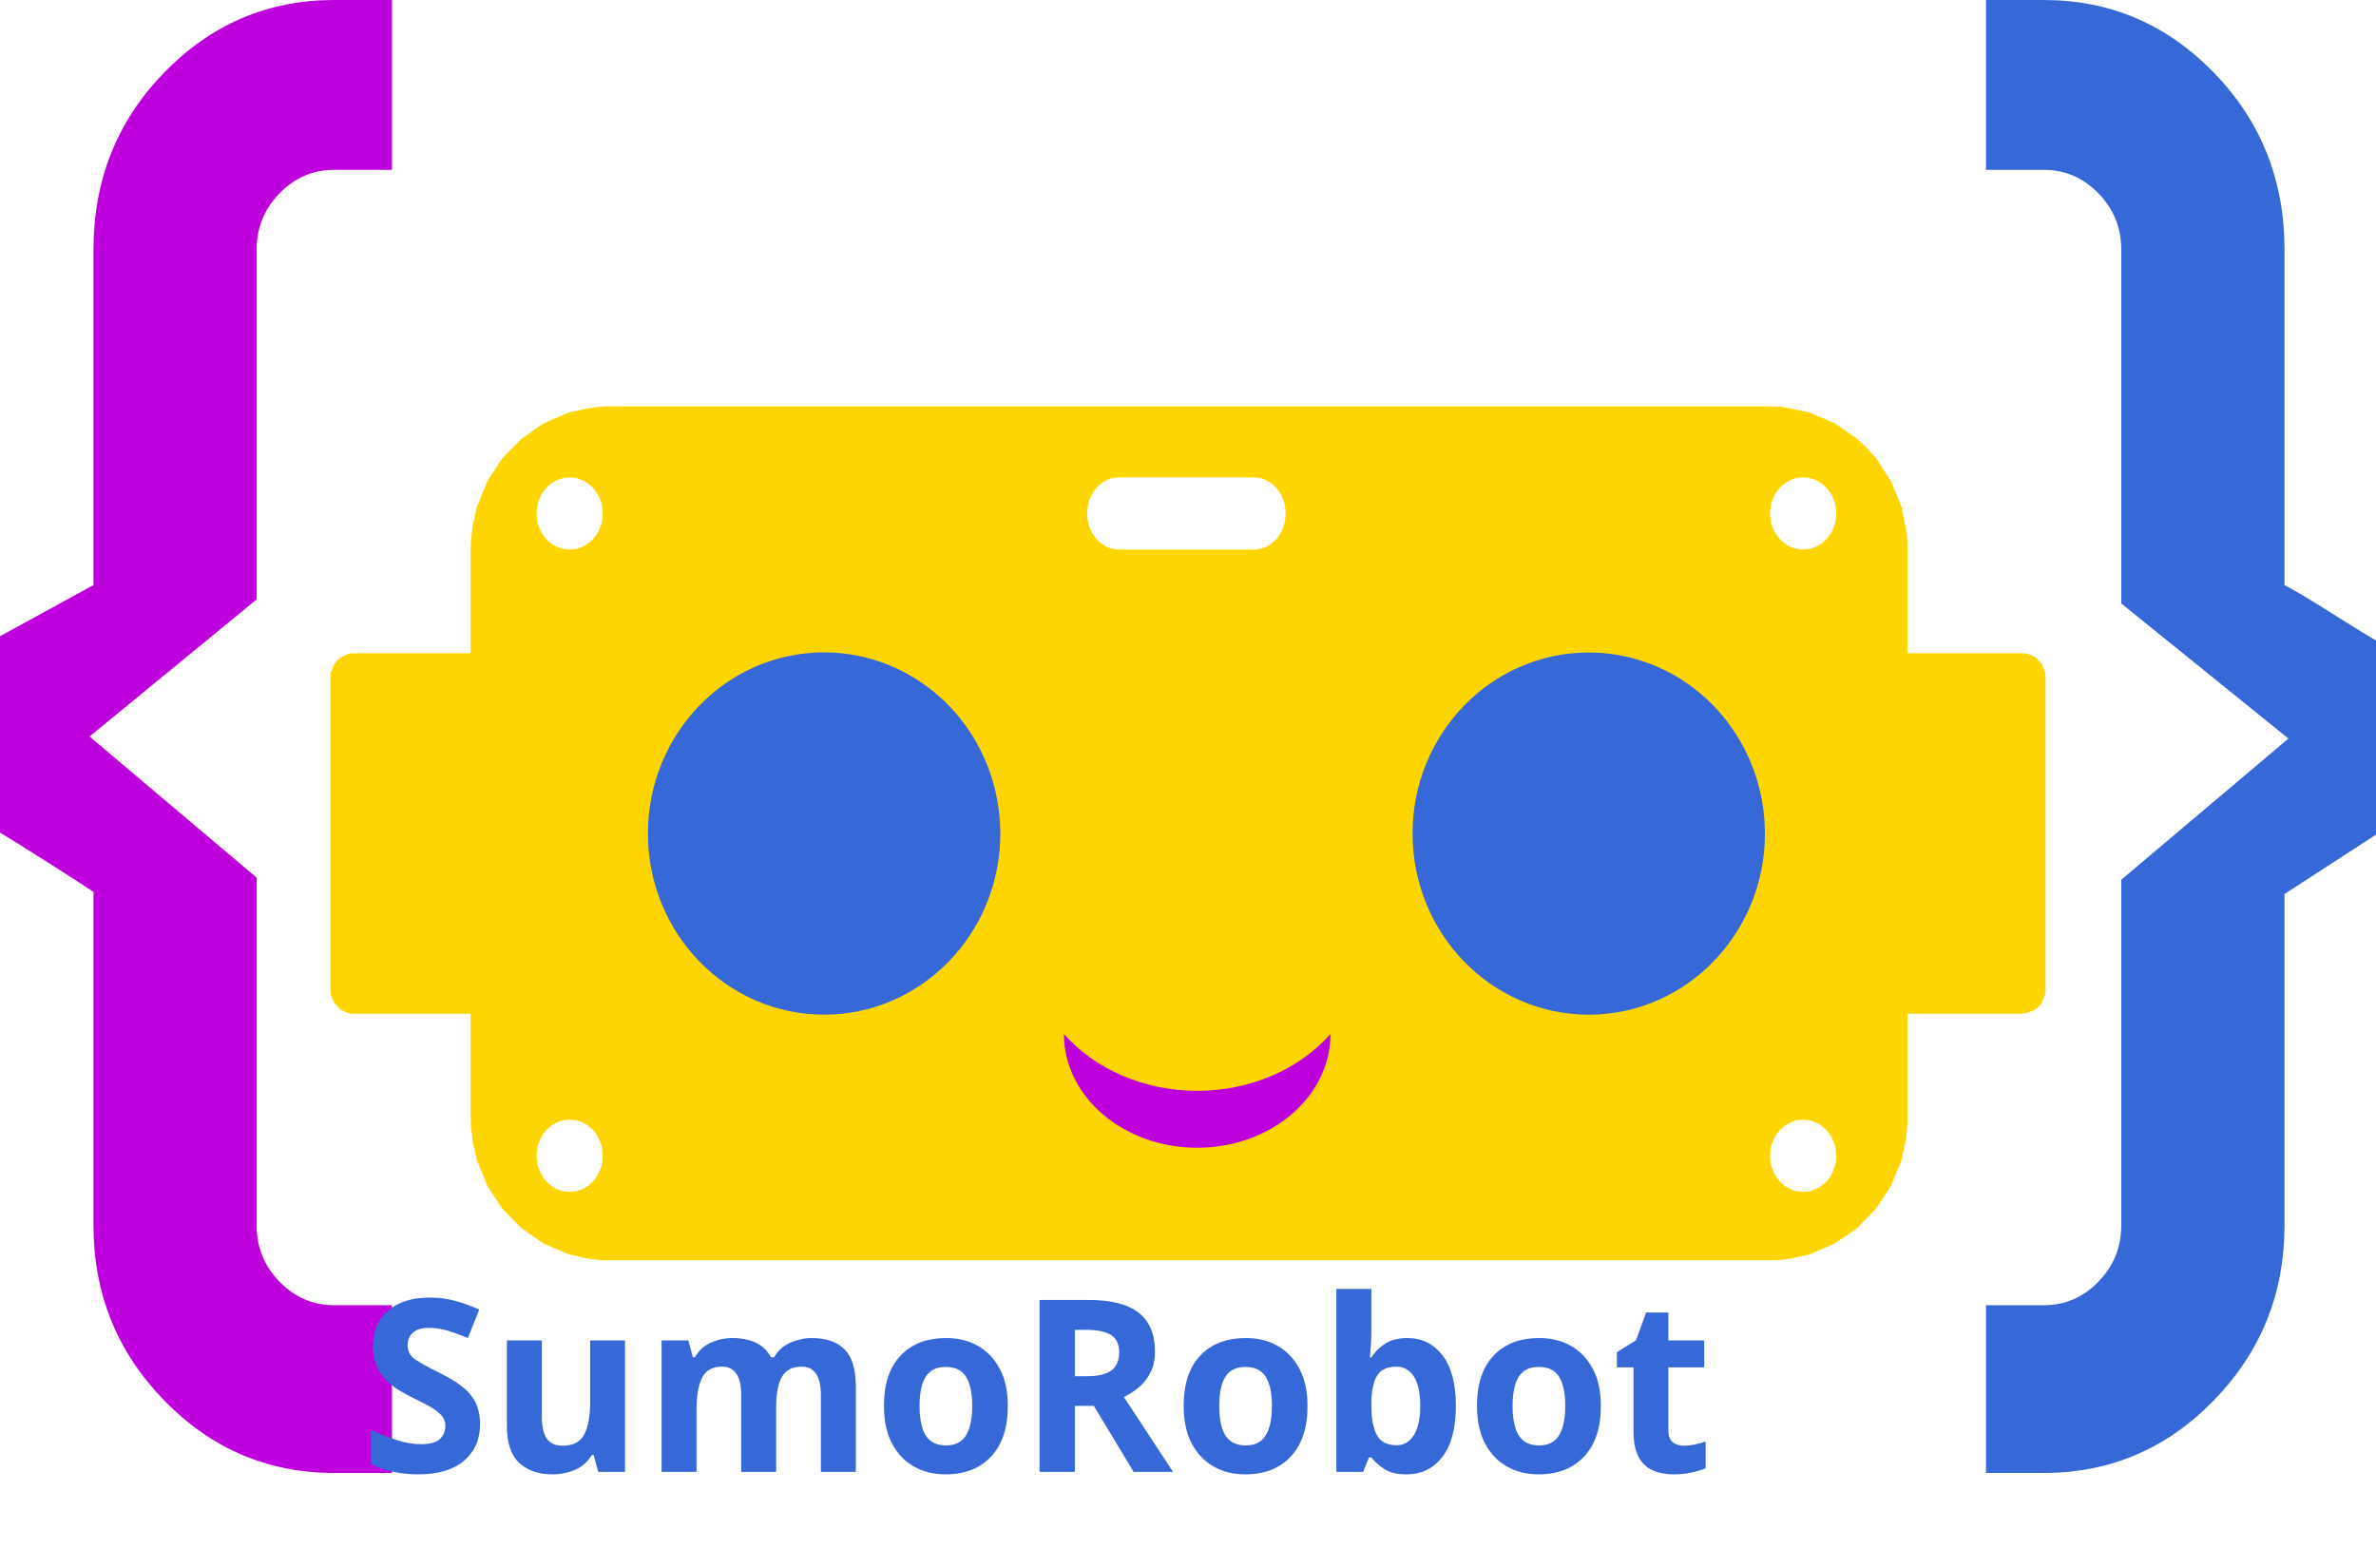
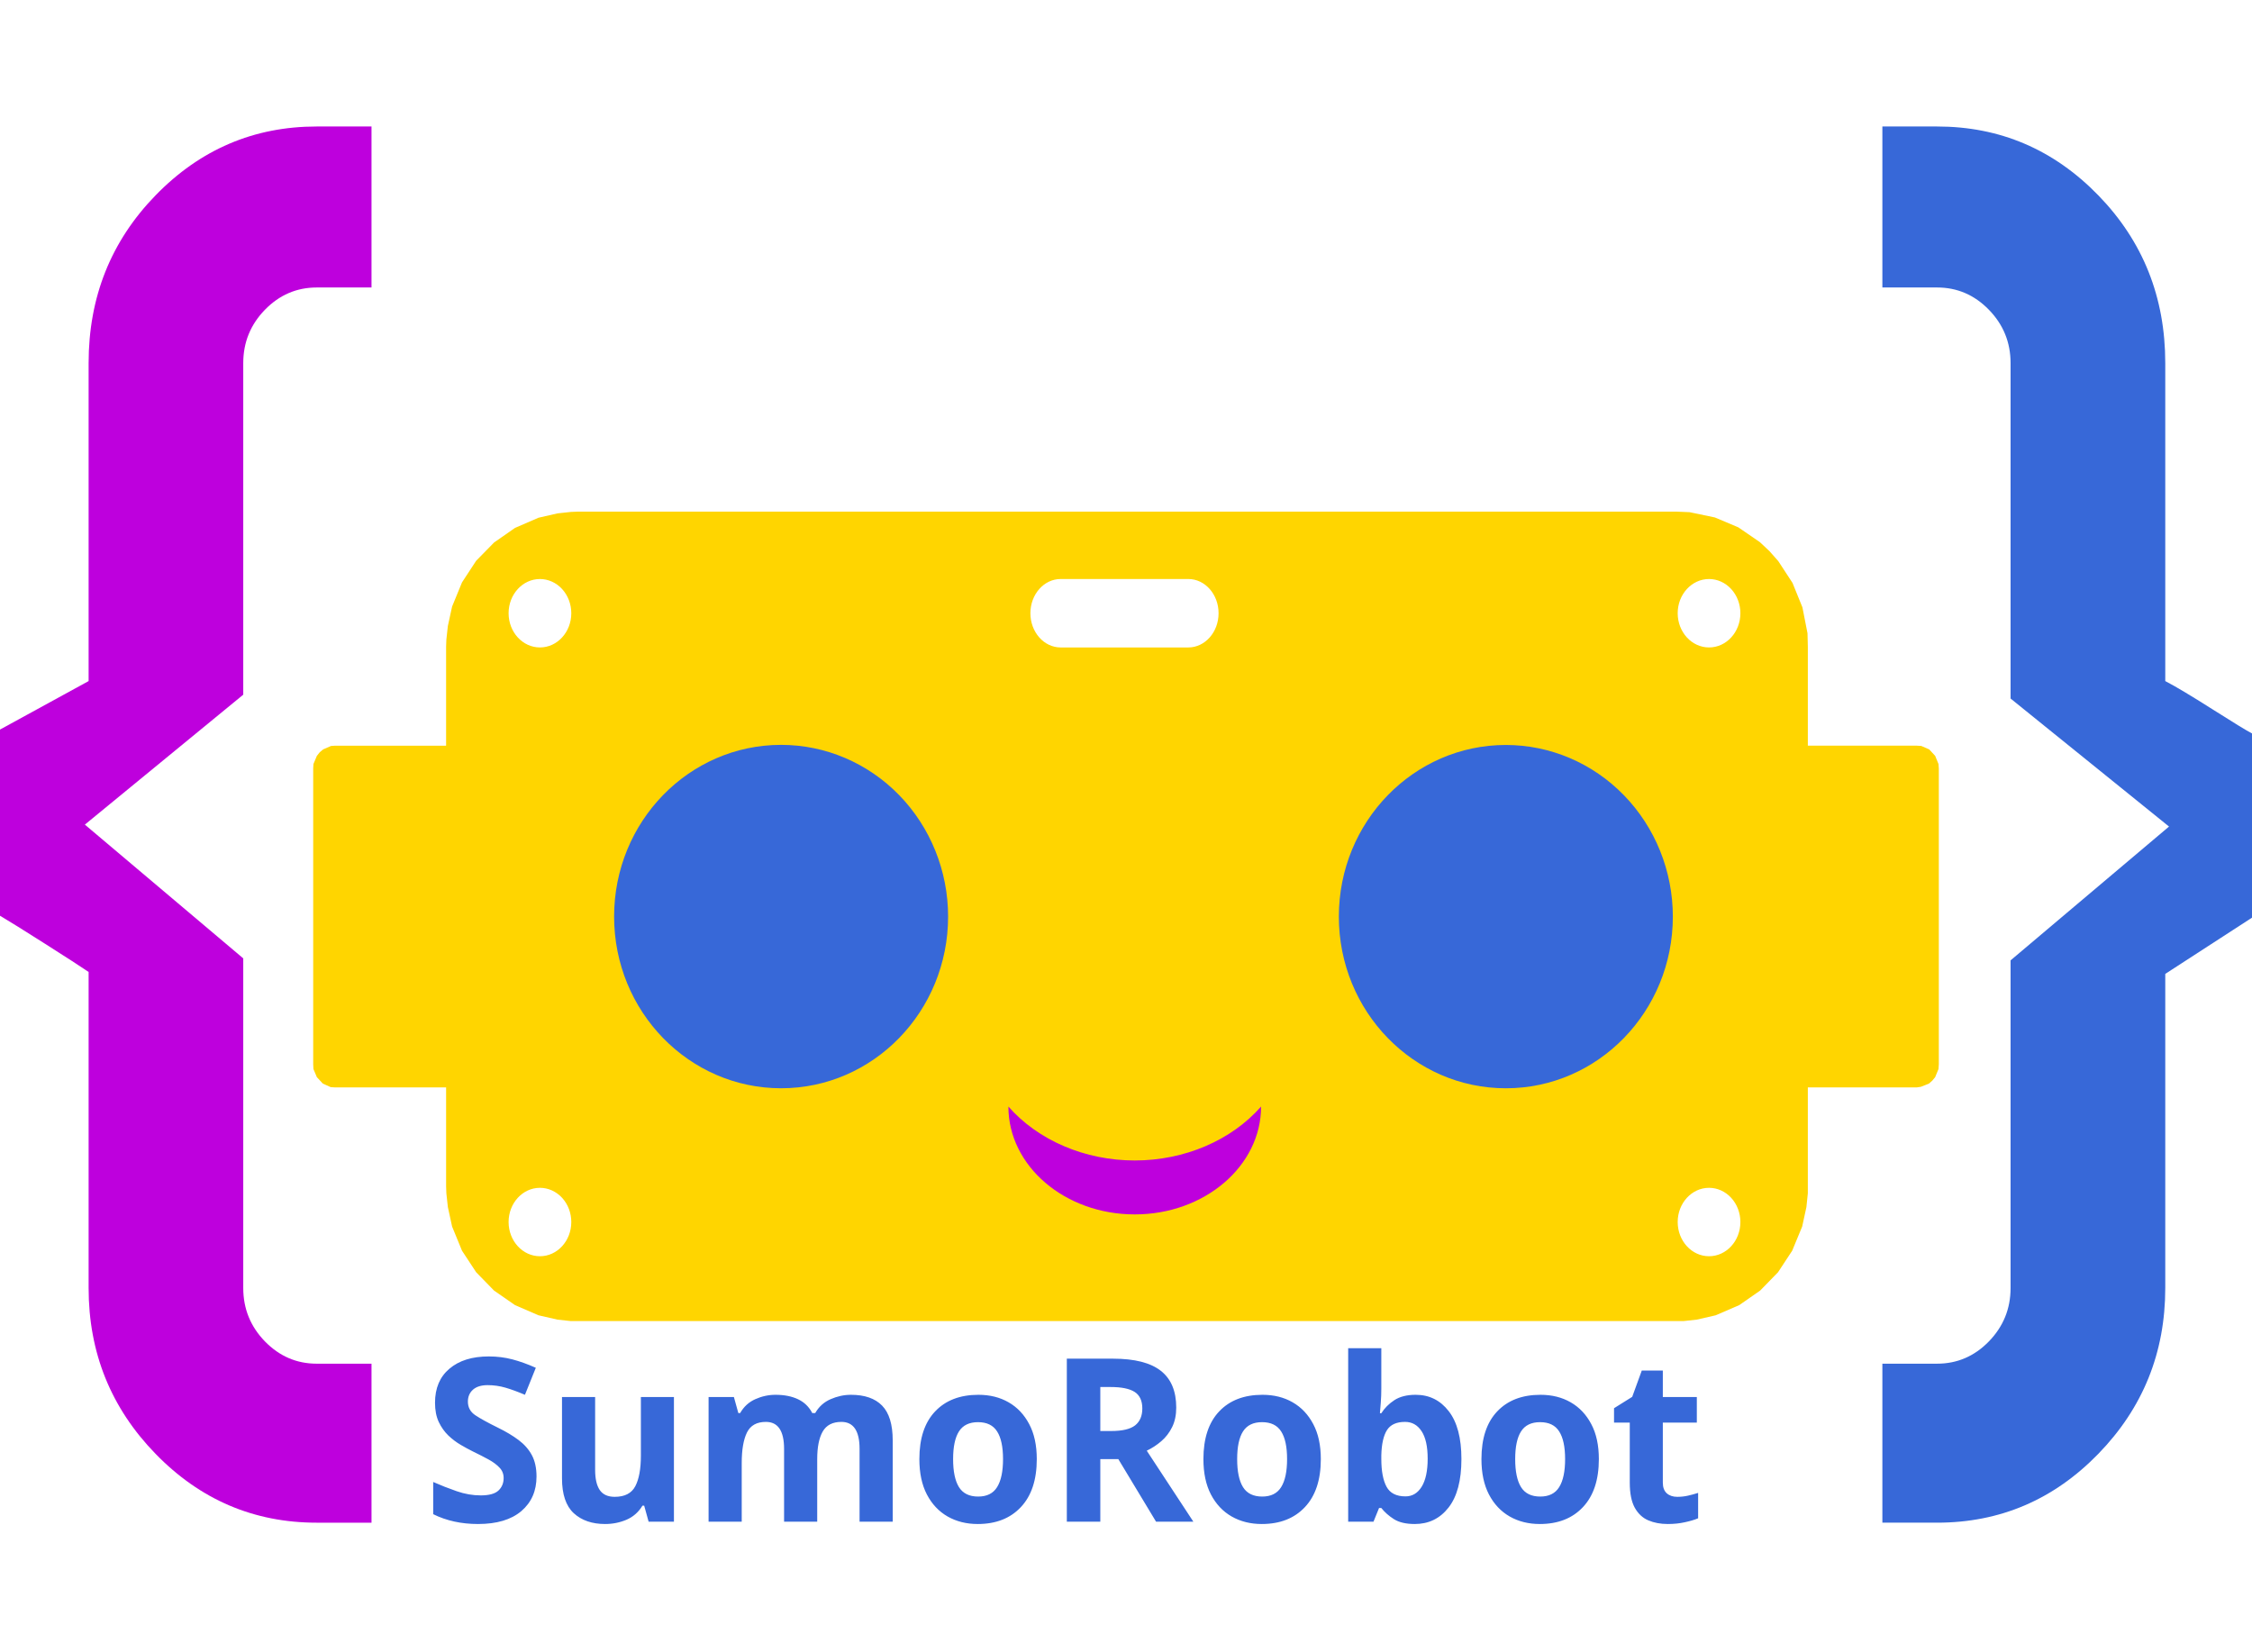
- <svg xmlns="http://www.w3.org/2000/svg" version="1.1" viewBox="0 0 250 165" stroke-miterlimit="10" id="svg2" width="250" height="165" style="fill:none;stroke:none;stroke-linecap:square;stroke-miterlimit:10">
+ <svg xmlns="http://www.w3.org/2000/svg" version="1.1" viewBox="0 0 150 110" stroke-miterlimit="10" id="svg2" width="150" height="110" style="fill:none;stroke:none;stroke-linecap:square;stroke-miterlimit:10">
  <defs id="defs41" />
  <clipPath id="g365e38974c_0_0.0">
-     <path d="M 0,0 960,0 960,540 0,540 0,0 Z" id="path5" style="clip-rule:nonzero" />
+     <path d="M 0,0 H 960 V 540 H 0 Z" id="path5" style="clip-rule:nonzero" />
  </clipPath>
-   <g clip-path="url(#g365e38974c_0_0.0)" id="g7" transform="matrix(4.449006,0,0,4.449006,-930.377,-1935.856)">
-     <g id="g4201" transform="matrix(0.1388889,0,0,0.1428065,176.9539,417.8467)">
-       <path style="fill:#be00dd;fill-rule:nonzero;stroke:none;stroke-linecap:square;stroke-miterlimit:10" id="path17-6" d="m 275.298,266.32 0,57.601 q 0,5.423 3.893,9.327 3.903,3.894 9.316,3.894 l 9.833,0 0,27.782 -9.833,0 q -16.934,0 -28.962,-12.029 -12.028,-12.029 -12.028,-28.974 l 0,-55.227 q -2.036,-1.351 -7.797,-4.907 -5.761,-3.566 -8.124,-4.917 l 0,-32.53 15.921,-8.473 0,-55.564 q 0,-17.283 12.028,-29.312 12.028,-12.029 28.962,-12.029 l 9.833,0 0,28.13 -9.833,0 q -5.413,0 -9.316,3.894 -3.893,3.894 -3.893,9.317 l 0,57.938 -28.456,22.707 28.456,23.372 z" />
-       <path style="fill:#3768d8;fill-rule:nonzero;stroke:none;stroke-linecap:square;stroke-miterlimit:10" id="path21-9" d="m 592.808,323.921 0,-57.253 28.465,-23.382 -28.465,-22.369 0,-58.614 q 0,-5.423 -3.893,-9.317 -3.893,-3.894 -9.316,-3.894 l -9.823,0 0,-28.13 9.823,0 q 16.944,0 28.972,12.029 12.028,12.029 12.028,29.312 l 0,55.564 q 2.702,1.361 8.462,4.917 5.761,3.556 7.121,4.231 l 0,32.192 -15.583,9.824 0,54.889 q 0,16.945 -12.028,28.974 -12.028,12.029 -28.972,12.029 l -9.823,0 0,-27.782 9.823,0 q 5.423,0 9.316,-3.894 3.893,-3.904 3.893,-9.327 z" />
-       <text id="text4369" y="364.747" x="433.697" style="font-style:normal;font-weight:normal;font-size:28.096px;line-height:125%;font-family:sans-serif;text-align:center;letter-spacing:0px;word-spacing:0px;text-anchor:middle;fill:#3768d8;fill-opacity:1;stroke:none;stroke-width:1px;stroke-linecap:butt;stroke-linejoin:miter;stroke-miterlimit:10;stroke-opacity:1" xml:space="preserve">
-         <tspan style="font-style:normal;font-variant:normal;font-weight:bold;font-stretch:normal;font-size:39.897px;font-family:Orbitron;-inkscape-font-specification:'Orbitron Bold';fill:#3768d8;fill-opacity:1" id="tspan4373" y="364.747" x="433.697">SumoRobot</tspan>
+   <g clip-path="url(#g365e38974c_0_0.0)" id="g7" transform="matrix(4.449006,0,0,4.449006,-930.377,-1990.856)">
+     <g id="g4201" transform="matrix(0.08333333,0,0,0.08568388,189.8205,439.0127)">
+       <path style="fill:#be00dd;fill-rule:nonzero;stroke:none;stroke-linecap:square;stroke-miterlimit:10" id="path17-6" d="m 275.298,266.32 v 57.601 q 0,5.423 3.893,9.327 3.903,3.894 9.316,3.894 h 9.833 v 27.782 h -9.833 q -16.934,0 -28.962,-12.029 -12.028,-12.029 -12.028,-28.974 v -55.227 q -2.036,-1.351 -7.797,-4.907 -5.761,-3.566 -8.124,-4.917 v -32.53 l 15.921,-8.473 v -55.564 q 0,-17.283 12.028,-29.312 12.028,-12.029 28.962,-12.029 h 9.833 v 28.13 h -9.833 q -5.413,0 -9.316,3.894 -3.893,3.894 -3.893,9.317 v 57.938 l -28.456,22.707 z" />
+       <path style="fill:#3768d8;fill-rule:nonzero;stroke:none;stroke-linecap:square;stroke-miterlimit:10" id="path21-9" d="m 592.808,323.921 v -57.253 l 28.465,-23.382 -28.465,-22.369 v -58.614 q 0,-5.423 -3.893,-9.317 -3.893,-3.894 -9.316,-3.894 h -9.823 v -28.13 h 9.823 q 16.944,0 28.972,12.029 12.028,12.029 12.028,29.312 v 55.564 q 2.702,1.361 8.462,4.917 5.761,3.556 7.121,4.231 v 32.192 l -15.583,9.824 v 54.889 q 0,16.945 -12.028,28.974 -12.028,12.029 -28.972,12.029 h -9.823 v -27.782 h 9.823 q 5.423,0 9.316,-3.894 3.893,-3.904 3.893,-9.327 z" />
+       <text id="text4369" y="364.747" x="433.697" style="font-style:normal;font-weight:normal;line-height:0%;font-family:sans-serif;text-align:center;letter-spacing:0px;word-spacing:0px;text-anchor:middle;fill:#3768d8;fill-opacity:1;stroke:none;stroke-width:1px;stroke-linecap:butt;stroke-linejoin:miter;stroke-miterlimit:10;stroke-opacity:1" xml:space="preserve">
+         <tspan style="font-style:normal;font-variant:normal;font-weight:bold;font-stretch:normal;font-size:39.897px;line-height:1.25;font-family:Orbitron;-inkscape-font-specification:'Orbitron Bold';fill:#3768d8;fill-opacity:1" id="tspan4373" y="364.747" x="433.697">SumoRobot</tspan>
      </text>
-       <path id="path15" d="m 335.365,188.262 -1.211,0.048 -2.393,0.254 -3.424,0.761 -4.216,1.777 -3.768,2.555 -3.214,3.191 -2.541,3.775 -1.78,4.221 -0.762,3.396 -0.269,2.397 -0.046,1.222 0,17.297 -19.915,0 -0.762,0.048 -1.421,0.603 -0.612,0.508 -0.509,0.619 -0.613,1.428 -0.045,0.761 0,51.716 0.045,0.824 0.613,1.413 1.077,1.127 1.42,0.619 0.808,0.047 19.915,0 0,17.281 0.046,1.222 0.269,2.396 0.762,3.412 1.78,4.221 2.541,3.76 3.214,3.206 3.768,2.54 4.216,1.777 3.424,0.761 2.393,0.253 1.211,0 197.439,0 1.226,0 2.392,-0.253 3.409,-0.761 4.231,-1.777 3.754,-2.54 3.214,-3.206 2.542,-3.76 1.795,-4.221 0.762,-3.412 0.254,-2.396 0,-1.222 0,-17.281 19.556,0 0.763,-0.112 1.436,-0.556 0.597,-0.508 0.524,-0.619 0.598,-1.413 0.059,-0.824 0,-51.668 -0.059,-0.81 -0.598,-1.428 -1.076,-1.128 -1.42,-0.602 -0.823,-0.048 -19.556,0 0,-17.297 -0.06,-2.349 -0.912,-4.522 -1.78,-4.269 -2.557,-3.809 -1.569,-1.73 -1.735,-1.586 -3.872,-2.586 -4.216,-1.73 -4.545,-0.92 -2.333,-0.096 -197.439,0 z m 86.788,11.768 22.929,0 c 3.004,0 5.438,2.678 5.438,5.981 0,3.303 -2.435,5.981 -5.438,5.981 l -22.929,0 c -3.004,0 -5.439,-2.678 -5.439,-5.981 0,-3.303 2.435,-5.981 5.439,-5.981 z m 116.482,0.003 c 1.494,0 2.926,0.63 3.982,1.751 1.056,1.121 1.65,2.642 1.65,4.227 0,3.301 -2.521,5.978 -5.632,5.978 -3.111,0 -5.632,-2.677 -5.632,-5.978 0,-3.301 2.522,-5.978 5.632,-5.978 z m -210.035,8.7e-4 c 1.494,0 2.927,0.63 3.983,1.751 1.056,1.121 1.65,2.642 1.65,4.227 0,3.301 -2.522,5.977 -5.633,5.977 -3.111,0 -5.632,-2.676 -5.632,-5.977 0,-3.301 2.521,-5.978 5.632,-5.978 z m 0,106.377 c 1.494,0 2.927,0.63 3.983,1.751 1.056,1.121 1.65,2.641 1.65,4.227 0,3.301 -2.522,5.977 -5.633,5.977 -3.111,0 -5.632,-2.676 -5.632,-5.977 0,-3.301 2.521,-5.978 5.632,-5.978 z m 210.035,0 c 1.494,0 2.926,0.63 3.982,1.751 1.056,1.121 1.65,2.641 1.65,4.227 0,3.301 -2.521,5.977 -5.632,5.977 -3.111,0 -5.632,-2.676 -5.632,-5.977 0,-3.301 2.522,-5.978 5.632,-5.978 z" style="fill:#ffd500;fill-rule:evenodd;stroke:none;stroke-opacity:1" />
-       <path style="fill:#be00dd;fill-rule:evenodd" id="path31" d="m 458.157,292.21 0,0 c 0,10.409 -10.163,18.847 -22.699,18.847 -12.536,0 -22.699,-8.438 -22.699,-18.847 l 0,0 c 5.359,5.932 13.768,9.423 22.699,9.423 8.931,0 17.341,-3.491 22.699,-9.423 z" />
-       <path style="fill:#3768d8;fill-rule:evenodd" id="path33" d="m 472.128,259.024 0,0 c 0,-16.565 13.432,-29.994 30.002,-29.994 l 0,0 c 7.957,0 15.588,3.16 21.215,8.785 5.626,5.625 8.787,13.254 8.787,21.209 l 0,0 c 0,16.565 -13.432,29.994 -30.002,29.994 l 0,0 c -16.57,0 -30.002,-13.429 -30.002,-29.994 z" />
-       <path style="fill:#3768d8;fill-rule:evenodd" id="path35" d="m 341.924,259.014 0,0 c 0,-16.57 13.432,-30.002 30.002,-30.002 l 0,0 c 7.957,0 15.588,3.161 21.215,8.787 5.626,5.626 8.787,13.258 8.787,21.215 l 0,0 c 0,16.57 -13.432,30.002 -30.002,30.002 l 0,0 c -16.57,0 -30.002,-13.432 -30.002,-30.002 z" />
+       <path id="path15" d="m 335.365,188.262 -1.211,0.048 -2.393,0.254 -3.424,0.761 -4.216,1.777 -3.768,2.555 -3.214,3.191 -2.541,3.775 -1.78,4.221 -0.762,3.396 -0.269,2.397 -0.046,1.222 v 17.297 h -19.915 l -0.762,0.048 -1.421,0.603 -0.612,0.508 -0.509,0.619 -0.613,1.428 -0.045,0.761 v 51.716 l 0.045,0.824 0.613,1.413 1.077,1.127 1.42,0.619 0.808,0.047 h 19.915 v 17.281 l 0.046,1.222 0.269,2.396 0.762,3.412 1.78,4.221 2.541,3.76 3.214,3.206 3.768,2.54 4.216,1.777 3.424,0.761 2.393,0.253 h 1.211 197.439 1.226 l 2.392,-0.253 3.409,-0.761 4.231,-1.777 3.754,-2.54 3.214,-3.206 2.542,-3.76 1.795,-4.221 0.762,-3.412 0.254,-2.396 v -1.222 -17.281 h 19.556 l 0.763,-0.112 1.436,-0.556 0.597,-0.508 0.524,-0.619 0.598,-1.413 0.059,-0.824 v -51.668 l -0.059,-0.81 -0.598,-1.428 -1.076,-1.128 -1.42,-0.602 -0.823,-0.048 h -19.556 v -17.297 l -0.06,-2.349 -0.912,-4.522 -1.78,-4.269 -2.557,-3.809 -1.569,-1.73 -1.735,-1.586 -3.872,-2.586 -4.216,-1.73 -4.545,-0.92 -2.333,-0.096 H 335.365 Z m 86.788,11.768 h 22.929 c 3.004,0 5.438,2.678 5.438,5.981 0,3.303 -2.435,5.981 -5.438,5.981 h -22.929 c -3.004,0 -5.439,-2.678 -5.439,-5.981 0,-3.303 2.435,-5.981 5.439,-5.981 z m 116.482,0.003 c 1.494,0 2.926,0.63 3.982,1.751 1.056,1.121 1.65,2.642 1.65,4.227 0,3.301 -2.521,5.978 -5.632,5.978 -3.111,0 -5.632,-2.677 -5.632,-5.978 0,-3.301 2.522,-5.978 5.632,-5.978 z m -210.035,8.7e-4 c 1.494,0 2.927,0.63 3.983,1.751 1.056,1.121 1.65,2.642 1.65,4.227 0,3.301 -2.522,5.977 -5.633,5.977 -3.111,0 -5.632,-2.676 -5.632,-5.977 0,-3.301 2.521,-5.978 5.632,-5.978 z m 0,106.377 c 1.494,0 2.927,0.63 3.983,1.751 1.056,1.121 1.65,2.641 1.65,4.227 0,3.301 -2.522,5.977 -5.633,5.977 -3.111,0 -5.632,-2.676 -5.632,-5.977 0,-3.301 2.521,-5.978 5.632,-5.978 z m 210.035,0 c 1.494,0 2.926,0.63 3.982,1.751 1.056,1.121 1.65,2.641 1.65,4.227 0,3.301 -2.521,5.977 -5.632,5.977 -3.111,0 -5.632,-2.676 -5.632,-5.977 0,-3.301 2.522,-5.978 5.632,-5.978 z" style="fill:#ffd500;fill-rule:evenodd;stroke:none;stroke-opacity:1" />
+       <path style="fill:#be00dd;fill-rule:evenodd" id="path31" d="m 458.157,292.21 v 0 c 0,10.409 -10.163,18.847 -22.699,18.847 -12.536,0 -22.699,-8.438 -22.699,-18.847 v 0 c 5.359,5.932 13.768,9.423 22.699,9.423 8.931,0 17.341,-3.491 22.699,-9.423 z" />
+       <path style="fill:#3768d8;fill-rule:evenodd" id="path33" d="m 472.128,259.024 v 0 c 0,-16.565 13.432,-29.994 30.002,-29.994 v 0 c 7.957,0 15.588,3.16 21.215,8.785 5.626,5.625 8.787,13.254 8.787,21.209 v 0 c 0,16.565 -13.432,29.994 -30.002,29.994 v 0 c -16.57,0 -30.002,-13.429 -30.002,-29.994 z" />
+       <path style="fill:#3768d8;fill-rule:evenodd" id="path35" d="m 341.924,259.014 v 0 c 0,-16.57 13.432,-30.002 30.002,-30.002 v 0 c 7.957,0 15.588,3.161 21.215,8.787 5.626,5.626 8.787,13.258 8.787,21.215 v 0 c 0,16.57 -13.432,30.002 -30.002,30.002 v 0 c -16.57,0 -30.002,-13.432 -30.002,-30.002 z" />
    </g>
    <g id="layer1" />
  </g>
</svg>
